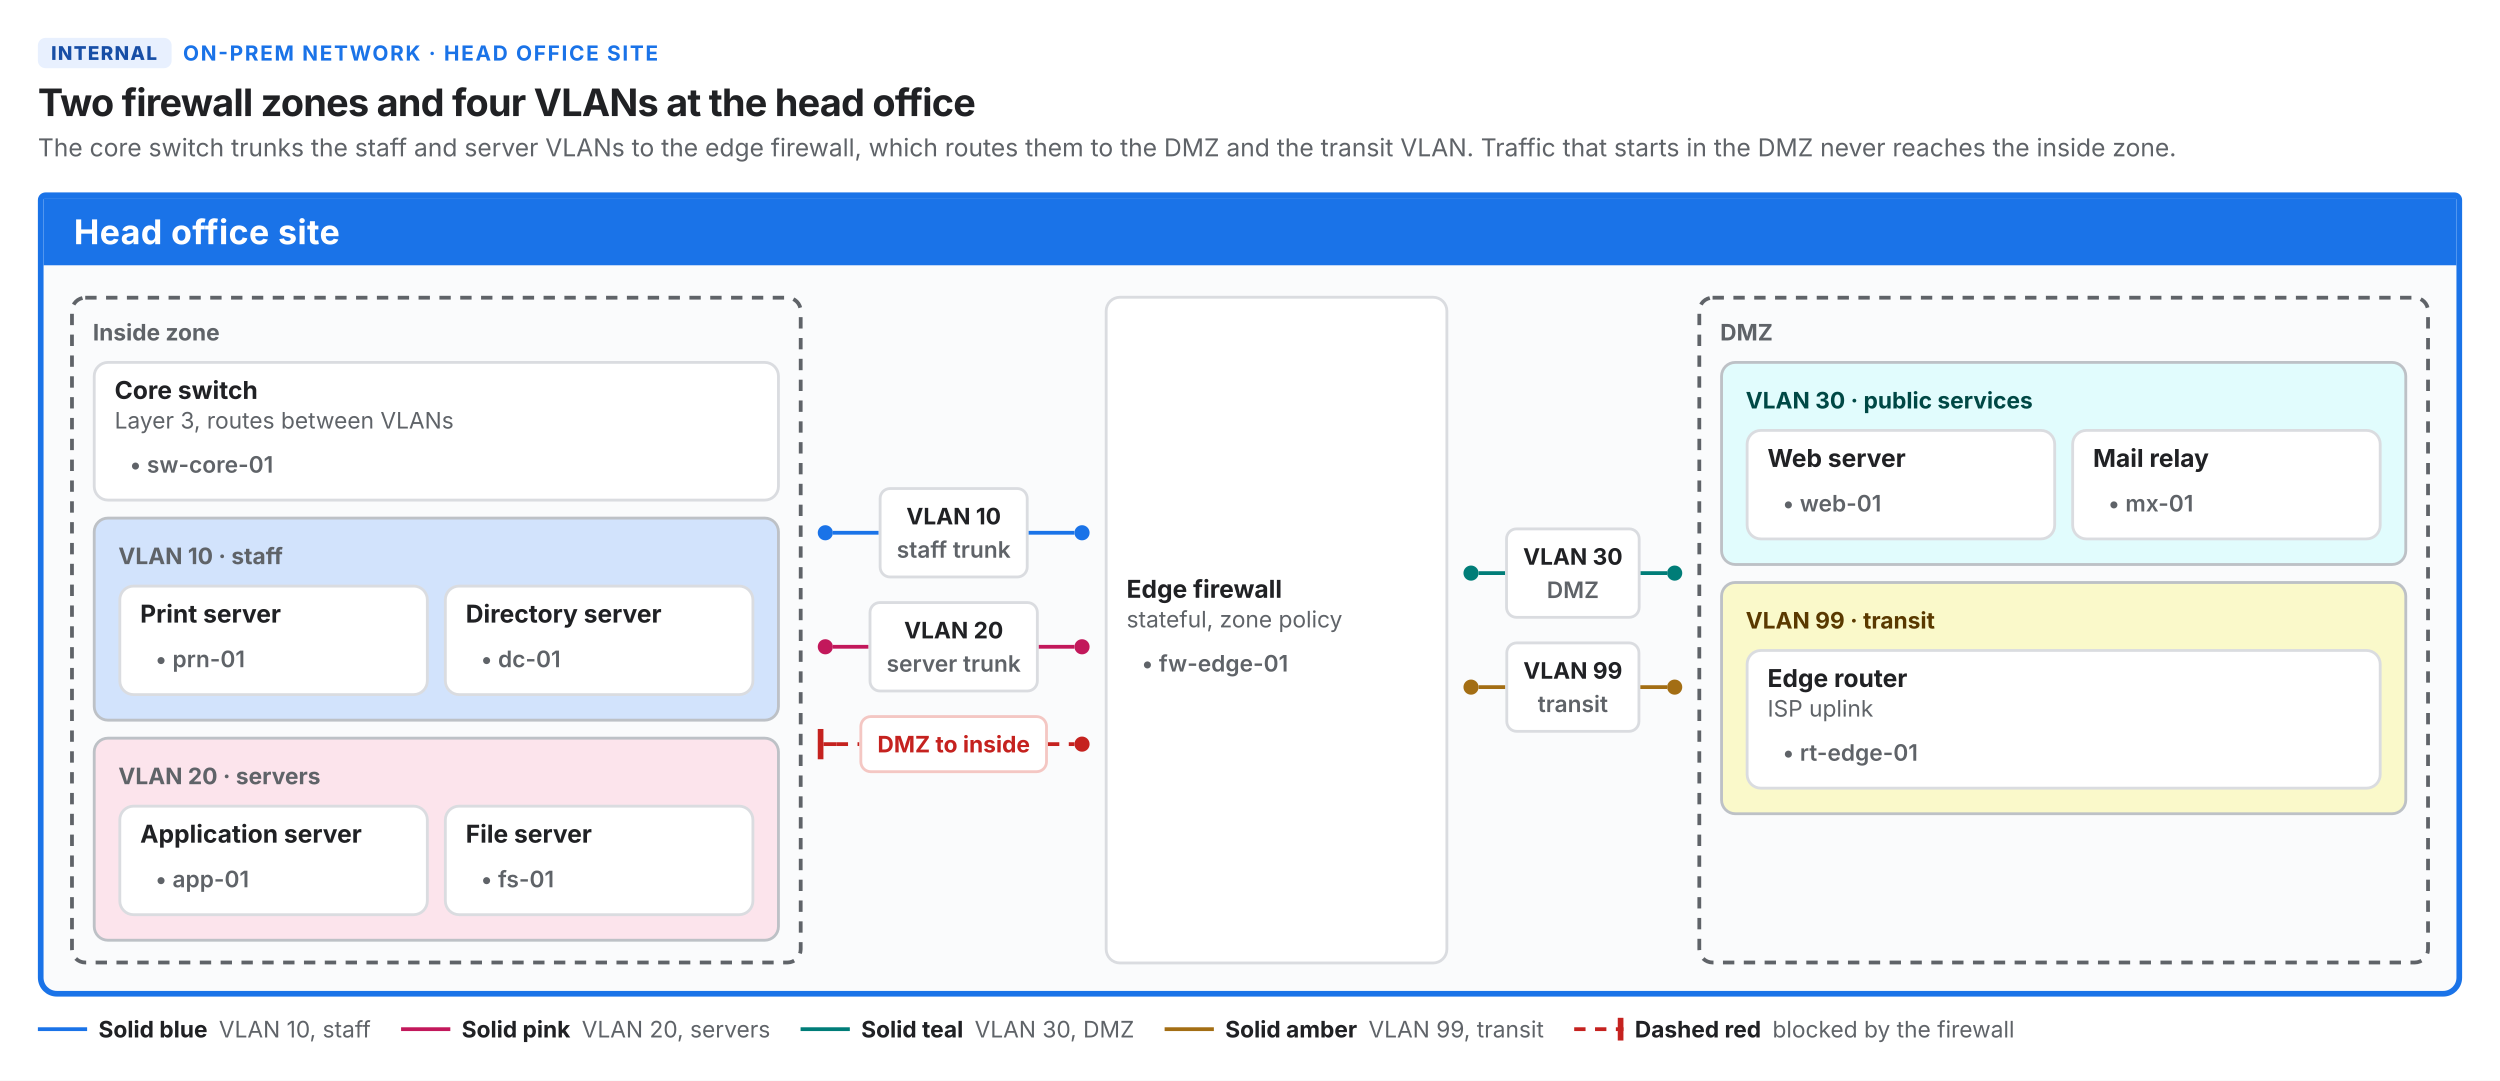
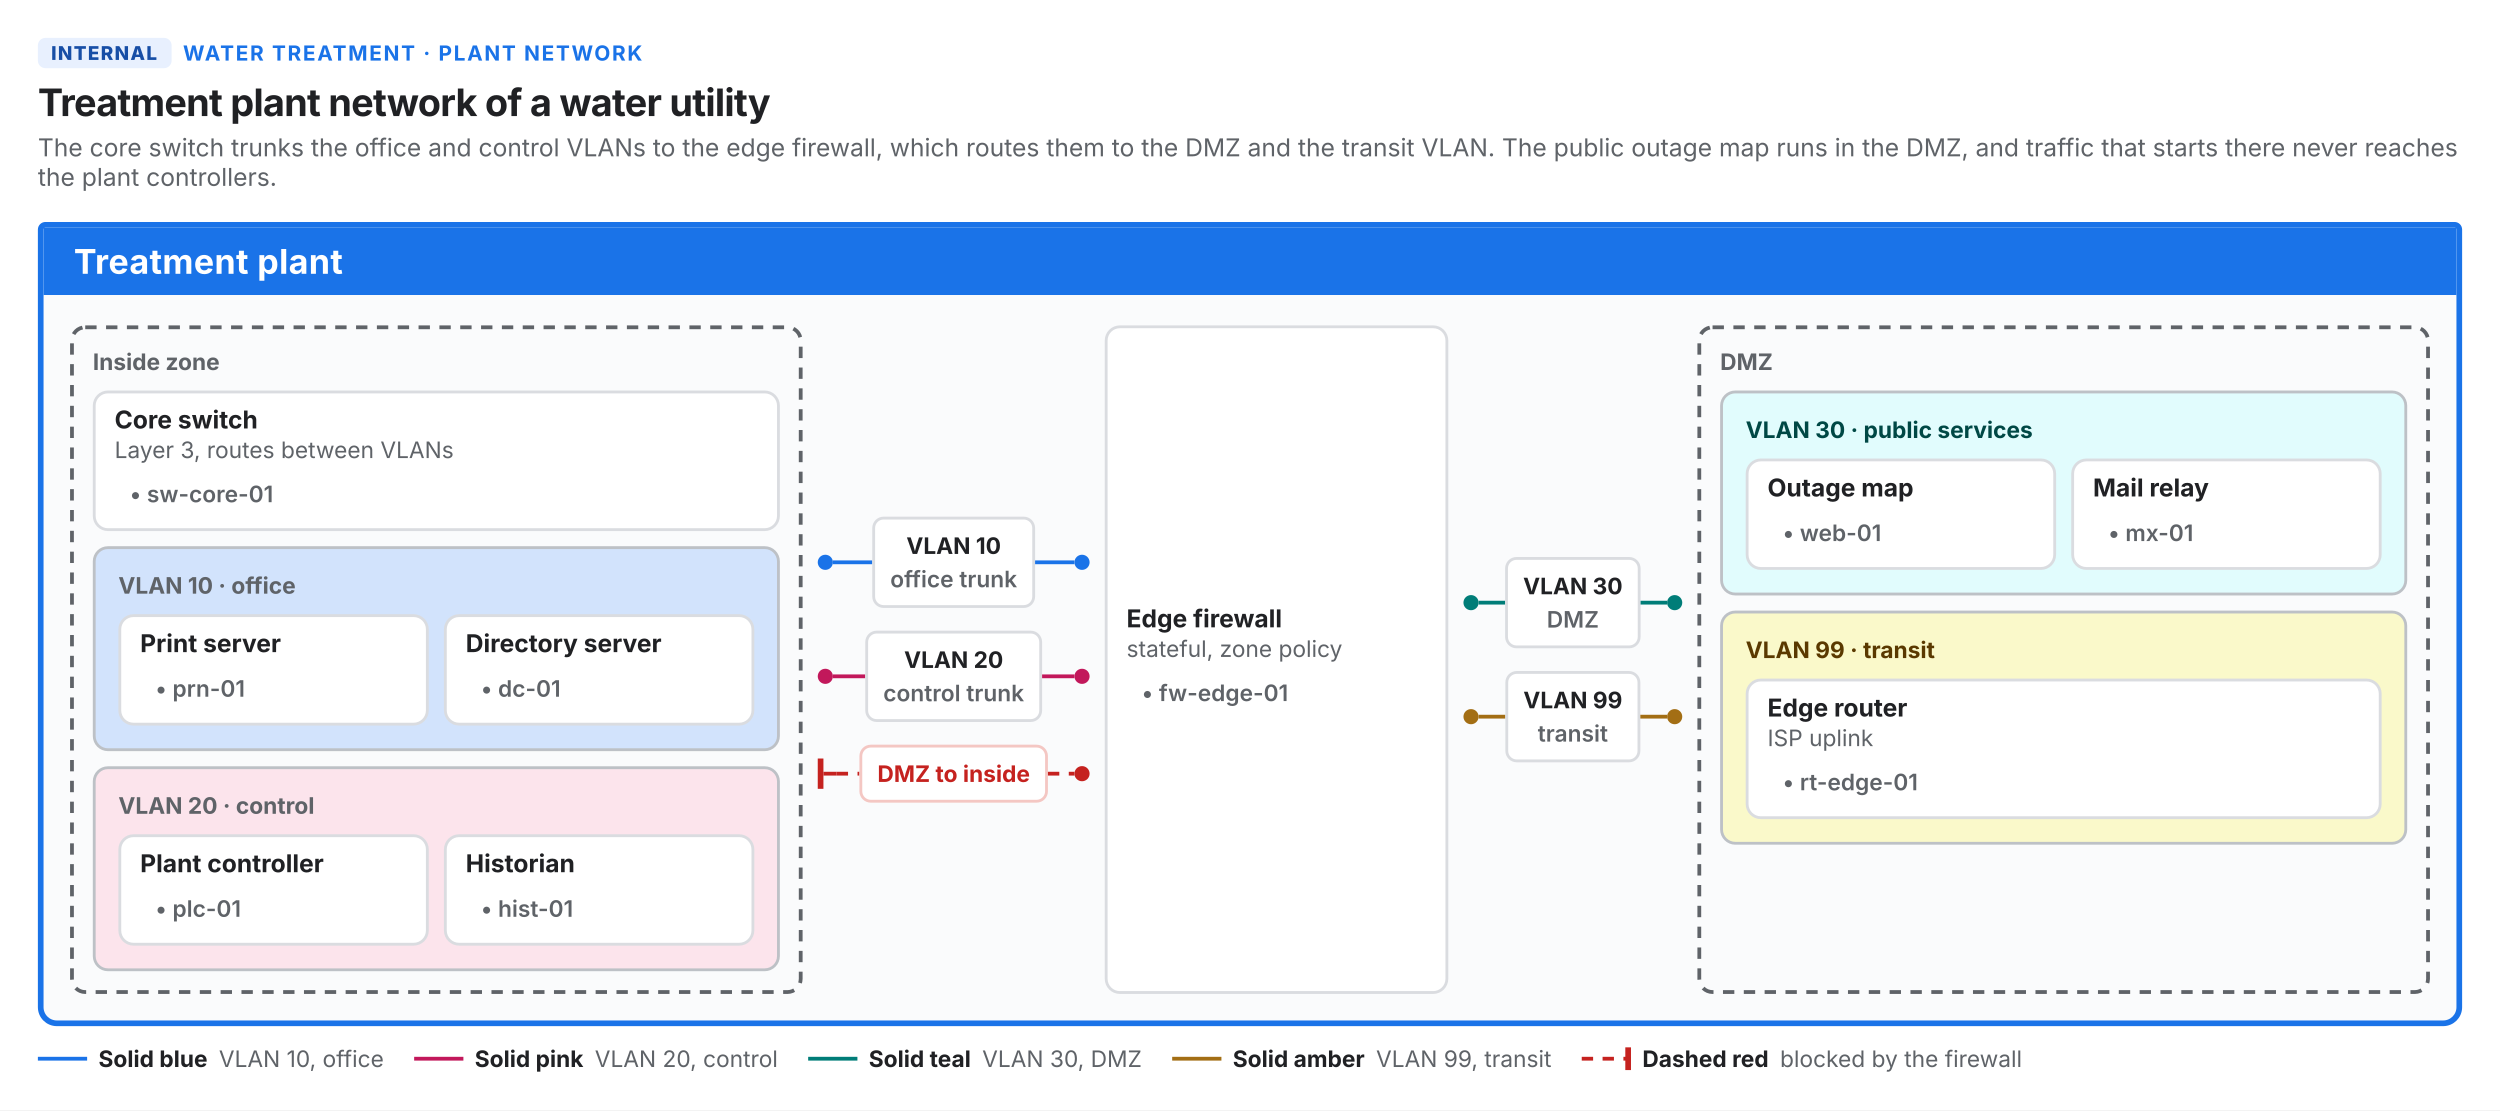
- <svg xmlns="http://www.w3.org/2000/svg" width="1320" height="570.6" viewBox="0 0 1320 570.6">
-   <rect x="0" y="0" width="1320" height="570.6" fill="#FFFFFF" />
+ <svg xmlns="http://www.w3.org/2000/svg" width="1320" height="586.2" viewBox="0 0 1320 586.2">
+   <rect x="0" y="0" width="1320" height="586.2" fill="#FFFFFF" />
  <g data-id="" data-tag="Page">
    <g data-id="/kicker" data-tag="Kicker">
      <rect x="20" y="20" width="70.61" height="16" rx="4" fill="#E8F0FE" />
      <text x="27" y="31.64" xml:space="preserve" font-family="Inter" font-size="10" font-weight="800" letter-spacing="0.7" fill="#174EA6">INTERNAL</text>
-       <text x="96.61" y="32" xml:space="preserve" font-family="Inter" font-size="11" font-weight="700" letter-spacing="0.88" fill="#1A73E8">ON-PREM NETWORK · HEAD OFFICE SITE</text>
+       <text x="96.61" y="32" xml:space="preserve" font-family="Inter" font-size="11" font-weight="700" letter-spacing="0.88" fill="#1A73E8">WATER TREATMENT · PLANT NETWORK</text>
    </g>
    <g data-id="/title" data-tag="Title">
-       <text x="20" y="61.28" xml:space="preserve" font-family="Inter" font-size="20" font-weight="700" letter-spacing="-0.4" fill="#202124">Two firewall zones and four VLANs at the head office</text>
+       <text x="20" y="61.28" xml:space="preserve" font-family="Inter" font-size="20" font-weight="700" letter-spacing="-0.4" fill="#202124">Treatment plant network of a water utility</text>
    </g>
    <g data-id="/lede" data-tag="Lede">
-       <text x="20" y="82.53" xml:space="preserve" font-family="Inter" font-size="13" font-weight="400" fill="#5F6368">The core switch trunks the staff and server VLANs to the edge firewall, which routes them to the DMZ and the transit VLAN. Traffic that starts in the DMZ never reaches the inside zone.</text>
+       <text x="20" y="82.53" xml:space="preserve" font-family="Inter" font-size="13" font-weight="400" fill="#5F6368">The core switch trunks the office and control VLANs to the edge firewall, which routes them to the DMZ and the transit VLAN. The public outage map runs in the DMZ, and traffic that starts there never reaches</text>
+       <text x="20" y="98.13" xml:space="preserve" font-family="Inter" font-size="13" font-weight="400" fill="#5F6368">the plant controllers.</text>
    </g>
    <g data-id="/body" data-tag="Body">
      <g id="_body_0" data-id="/body/0" data-tag="Zone" data-kind="system">
-         <path d="M 24 101.6 H 1296 A 4 4 0 0 1 1300 105.6 V 516.2 A 10 10 0 0 1 1290 526.2 H 30 A 10 10 0 0 1 20 516.2 V 105.6 A 4 4 0 0 1 24 101.6 Z" fill="#FFFFFF" />
-         <rect x="23" y="104.6" width="1274" height="35.6" fill="#1A73E8" />
-         <rect x="23" y="140.2" width="1274" height="383" fill="#FAFBFC" />
-         <path d="M 24 103.1 H 1296 A 2.5 2.5 0 0 1 1298.5 105.6 V 516.2 A 8.5 8.5 0 0 1 1290 524.7 H 30 A 8.5 8.5 0 0 1 21.5 516.2 V 105.6 A 2.5 2.5 0 0 1 24 103.1 Z" fill="none" stroke="#1A73E8" stroke-width="3" />
-         <text x="39" y="128.95" xml:space="preserve" font-family="Inter" font-size="18" font-weight="700" letter-spacing="0.18" fill="#FFFFFF">Head office site</text>
+         <path d="M 24 117.2 H 1296 A 4 4 0 0 1 1300 121.2 V 531.8 A 10 10 0 0 1 1290 541.8 H 30 A 10 10 0 0 1 20 531.8 V 121.2 A 4 4 0 0 1 24 117.2 Z" fill="#FFFFFF" />
+         <rect x="23" y="120.2" width="1274" height="35.6" fill="#1A73E8" />
+         <rect x="23" y="155.8" width="1274" height="383" fill="#FAFBFC" />
+         <path d="M 24 118.7 H 1296 A 2.5 2.5 0 0 1 1298.5 121.2 V 531.8 A 8.5 8.5 0 0 1 1290 540.3 H 30 A 8.5 8.5 0 0 1 21.5 531.8 V 121.2 A 2.5 2.5 0 0 1 24 118.7 Z" fill="none" stroke="#1A73E8" stroke-width="3" />
+         <text x="39" y="144.55" xml:space="preserve" font-family="Inter" font-size="18" font-weight="700" letter-spacing="0.18" fill="#FFFFFF">Treatment plant</text>
        <g data-id="/body/0/children/0" data-tag="Row">
          <g id="_body_0_children_0_children_0" data-id="/body/0/children/0/children/0" data-tag="Zone" data-kind="boundary">
-             <rect x="38" y="157.2" width="384.77" height="351" rx="7" fill="none" stroke="#5F6368" stroke-width="2" stroke-dasharray="6 5" />
-             <text x="49" y="179.77" xml:space="preserve" font-family="Inter" font-size="12" font-weight="700" fill="#5F6368">Inside zone</text>
+             <rect x="38" y="172.8" width="384.77" height="351" rx="7" fill="none" stroke="#5F6368" stroke-width="2" stroke-dasharray="6 5" />
+             <text x="49" y="195.37" xml:space="preserve" font-family="Inter" font-size="12" font-weight="700" fill="#5F6368">Inside zone</text>
            <g id="_body_0_children_0_children_0_children_0" data-id="/body/0/children/0/children/0/children/0" data-tag="Pcard">
-               <rect x="49.75" y="191.35" width="361.27" height="72.7" rx="7.25" fill="#FFFFFF" stroke="#DADCE0" stroke-width="1.5" />
-               <text x="60.5" y="210.63" xml:space="preserve" font-family="Inter" font-size="13" font-weight="700" fill="#202124">Core switch</text>
-               <text x="60.5" y="226.27" xml:space="preserve" font-family="Inter" font-size="12" font-weight="400" fill="#5F6368">Layer 3, routes between VLANs</text>
-               <text x="68.5" y="249.57" xml:space="preserve" font-family="Inter" font-size="12" font-weight="600" fill="#5F6368">• sw-core-01</text>
+               <rect x="49.75" y="206.95" width="361.27" height="72.7" rx="7.25" fill="#FFFFFF" stroke="#DADCE0" stroke-width="1.5" />
+               <text x="60.5" y="226.23" xml:space="preserve" font-family="Inter" font-size="13" font-weight="700" fill="#202124">Core switch</text>
+               <text x="60.5" y="241.87" xml:space="preserve" font-family="Inter" font-size="12" font-weight="400" fill="#5F6368">Layer 3, routes between VLANs</text>
+               <text x="68.5" y="265.17" xml:space="preserve" font-family="Inter" font-size="12" font-weight="600" fill="#5F6368">• sw-core-01</text>
            </g>
            <g id="_body_0_children_0_children_0_children_1" data-id="/body/0/children/0/children/0/children/1" data-tag="Zone" data-kind="group-a">
-               <rect x="49.75" y="273.55" width="361.27" height="106.7" rx="7.25" fill="#D2E3FC" stroke="#BDC1C6" stroke-width="1.5" />
-               <text x="62.5" y="297.87" xml:space="preserve" font-family="Inter" font-size="12" font-weight="700" fill="#5F6368">VLAN 10 · staff</text>
+               <rect x="49.75" y="289.15" width="361.27" height="106.7" rx="7.25" fill="#D2E3FC" stroke="#BDC1C6" stroke-width="1.5" />
+               <text x="62.5" y="313.47" xml:space="preserve" font-family="Inter" font-size="12" font-weight="700" fill="#5F6368">VLAN 10 · office</text>
              <g data-id="/body/0/children/0/children/0/children/1/children/0" data-tag="Row">
                <g id="_body_0_children_0_children_0_children_1_children_0_children_0" data-id="/body/0/children/0/children/0/children/1/children/0/children/0" data-tag="Pcard">
-                   <rect x="63.25" y="309.45" width="162.39" height="57.3" rx="7.25" fill="#FFFFFF" stroke="#DADCE0" stroke-width="1.5" />
-                   <text x="74" y="328.73" xml:space="preserve" font-family="Inter" font-size="13" font-weight="700" fill="#202124">Print server</text>
-                   <text x="82" y="352.27" xml:space="preserve" font-family="Inter" font-size="12" font-weight="600" fill="#5F6368">• prn-01</text>
+                   <rect x="63.25" y="325.05" width="162.39" height="57.3" rx="7.25" fill="#FFFFFF" stroke="#DADCE0" stroke-width="1.5" />
+                   <text x="74" y="344.33" xml:space="preserve" font-family="Inter" font-size="13" font-weight="700" fill="#202124">Print server</text>
+                   <text x="82" y="367.87" xml:space="preserve" font-family="Inter" font-size="12" font-weight="600" fill="#5F6368">• prn-01</text>
                </g>
                <g id="_body_0_children_0_children_0_children_1_children_0_children_1" data-id="/body/0/children/0/children/0/children/1/children/0/children/1" data-tag="Pcard">
-                   <rect x="235.14" y="309.45" width="162.39" height="57.3" rx="7.25" fill="#FFFFFF" stroke="#DADCE0" stroke-width="1.5" />
-                   <text x="245.89" y="328.73" xml:space="preserve" font-family="Inter" font-size="13" font-weight="700" fill="#202124">Directory server</text>
-                   <text x="253.89" y="352.27" xml:space="preserve" font-family="Inter" font-size="12" font-weight="600" fill="#5F6368">• dc-01</text>
+                   <rect x="235.14" y="325.05" width="162.39" height="57.3" rx="7.25" fill="#FFFFFF" stroke="#DADCE0" stroke-width="1.5" />
+                   <text x="245.89" y="344.33" xml:space="preserve" font-family="Inter" font-size="13" font-weight="700" fill="#202124">Directory server</text>
+                   <text x="253.89" y="367.87" xml:space="preserve" font-family="Inter" font-size="12" font-weight="600" fill="#5F6368">• dc-01</text>
                </g>
              </g>
            </g>
            <g id="_body_0_children_0_children_0_children_2" data-id="/body/0/children/0/children/0/children/2" data-tag="Zone" data-kind="group-b">
-               <rect x="49.75" y="389.75" width="361.27" height="106.7" rx="7.25" fill="#FCE4EC" stroke="#BDC1C6" stroke-width="1.5" />
-               <text x="62.5" y="414.07" xml:space="preserve" font-family="Inter" font-size="12" font-weight="700" fill="#5F6368">VLAN 20 · servers</text>
+               <rect x="49.75" y="405.35" width="361.27" height="106.7" rx="7.25" fill="#FCE4EC" stroke="#BDC1C6" stroke-width="1.5" />
+               <text x="62.5" y="429.67" xml:space="preserve" font-family="Inter" font-size="12" font-weight="700" fill="#5F6368">VLAN 20 · control</text>
              <g data-id="/body/0/children/0/children/0/children/2/children/0" data-tag="Row">
                <g id="_body_0_children_0_children_0_children_2_children_0_children_0" data-id="/body/0/children/0/children/0/children/2/children/0/children/0" data-tag="Pcard">
-                   <rect x="63.25" y="425.65" width="162.39" height="57.3" rx="7.25" fill="#FFFFFF" stroke="#DADCE0" stroke-width="1.5" />
-                   <text x="74" y="444.93" xml:space="preserve" font-family="Inter" font-size="13" font-weight="700" fill="#202124">Application server</text>
-                   <text x="82" y="468.47" xml:space="preserve" font-family="Inter" font-size="12" font-weight="600" fill="#5F6368">• app-01</text>
+                   <rect x="63.25" y="441.25" width="162.39" height="57.3" rx="7.25" fill="#FFFFFF" stroke="#DADCE0" stroke-width="1.5" />
+                   <text x="74" y="460.53" xml:space="preserve" font-family="Inter" font-size="13" font-weight="700" fill="#202124">Plant controller</text>
+                   <text x="82" y="484.07" xml:space="preserve" font-family="Inter" font-size="12" font-weight="600" fill="#5F6368">• plc-01</text>
                </g>
                <g id="_body_0_children_0_children_0_children_2_children_0_children_1" data-id="/body/0/children/0/children/0/children/2/children/0/children/1" data-tag="Pcard">
-                   <rect x="235.14" y="425.65" width="162.39" height="57.3" rx="7.25" fill="#FFFFFF" stroke="#DADCE0" stroke-width="1.5" />
-                   <text x="245.89" y="444.93" xml:space="preserve" font-family="Inter" font-size="13" font-weight="700" fill="#202124">File server</text>
-                   <text x="253.89" y="468.47" xml:space="preserve" font-family="Inter" font-size="12" font-weight="600" fill="#5F6368">• fs-01</text>
+                   <rect x="235.14" y="441.25" width="162.39" height="57.3" rx="7.25" fill="#FFFFFF" stroke="#DADCE0" stroke-width="1.5" />
+                   <text x="245.89" y="460.53" xml:space="preserve" font-family="Inter" font-size="13" font-weight="700" fill="#202124">Historian</text>
+                   <text x="253.89" y="484.07" xml:space="preserve" font-family="Inter" font-size="12" font-weight="600" fill="#5F6368">• hist-01</text>
                </g>
              </g>
            </g>
          </g>
          <g data-id="/body/0/children/0/children/1" data-tag="Col">
            <g id="_body_0_children_0_children_1_children_0" data-id="/body/0/children/0/children/1/children/0" data-tag="Pipe" data-kind="blue" data-from="/body/0/children/0/children/0" data-to="/body/0/children/0/children/2/children/0">
-               <circle cx="435.77" cy="281.3" r="4" fill="#1A73E8" />
-               <line x1="439.77" y1="281.3" x2="463.96" y2="281.3" stroke="#1A73E8" stroke-width="2" />
-               <rect x="464.71" y="257.95" width="77.66" height="46.7" rx="5.25" fill="#FFFFFF" stroke="#DADCE0" stroke-width="1.5" />
-               <line x1="543.12" y1="281.3" x2="567.31" y2="281.3" stroke="#1A73E8" stroke-width="2" />
-               <circle cx="571.31" cy="281.3" r="4" fill="#1A73E8" />
-               <text x="478.56" y="276.87" xml:space="preserve" font-family="Inter" font-size="12" font-weight="700" fill="#202124">VLAN 10</text>
-               <text x="473.46" y="294.47" xml:space="preserve" font-family="Inter" font-size="12" font-weight="600" fill="#5F6368">staff trunk</text>
+               <circle cx="435.77" cy="296.9" r="4" fill="#1A73E8" />
+               <line x1="439.77" y1="296.9" x2="460.55" y2="296.9" stroke="#1A73E8" stroke-width="2" />
+               <rect x="461.3" y="273.55" width="84.48" height="46.7" rx="5.25" fill="#FFFFFF" stroke="#DADCE0" stroke-width="1.5" />
+               <line x1="546.53" y1="296.9" x2="567.31" y2="296.9" stroke="#1A73E8" stroke-width="2" />
+               <circle cx="571.31" cy="296.9" r="4" fill="#1A73E8" />
+               <text x="478.56" y="292.47" xml:space="preserve" font-family="Inter" font-size="12" font-weight="700" fill="#202124">VLAN 10</text>
+               <text x="470.05" y="310.07" xml:space="preserve" font-family="Inter" font-size="12" font-weight="600" fill="#5F6368">office trunk</text>
            </g>
            <g id="_body_0_children_0_children_1_children_1" data-id="/body/0/children/0/children/1/children/1" data-tag="Pipe" data-kind="pink" data-from="/body/0/children/0/children/0" data-to="/body/0/children/0/children/2/children/0">
-               <circle cx="435.77" cy="341.5" r="4" fill="#C2185B" />
-               <line x1="439.77" y1="341.5" x2="458.61" y2="341.5" stroke="#C2185B" stroke-width="2" />
-               <rect x="459.36" y="318.15" width="88.36" height="46.7" rx="5.25" fill="#FFFFFF" stroke="#DADCE0" stroke-width="1.5" />
-               <line x1="548.47" y1="341.5" x2="567.31" y2="341.5" stroke="#C2185B" stroke-width="2" />
-               <circle cx="571.31" cy="341.5" r="4" fill="#C2185B" />
-               <text x="477.37" y="337.07" xml:space="preserve" font-family="Inter" font-size="12" font-weight="700" fill="#202124">VLAN 20</text>
-               <text x="468.11" y="354.67" xml:space="preserve" font-family="Inter" font-size="12" font-weight="600" fill="#5F6368">server trunk</text>
+               <circle cx="435.77" cy="357.1" r="4" fill="#C2185B" />
+               <line x1="439.77" y1="357.1" x2="456.86" y2="357.1" stroke="#C2185B" stroke-width="2" />
+               <rect x="457.61" y="333.75" width="91.87" height="46.7" rx="5.25" fill="#FFFFFF" stroke="#DADCE0" stroke-width="1.5" />
+               <line x1="550.23" y1="357.1" x2="567.31" y2="357.1" stroke="#C2185B" stroke-width="2" />
+               <circle cx="571.31" cy="357.1" r="4" fill="#C2185B" />
+               <text x="477.37" y="352.67" xml:space="preserve" font-family="Inter" font-size="12" font-weight="700" fill="#202124">VLAN 20</text>
+               <text x="466.36" y="370.27" xml:space="preserve" font-family="Inter" font-size="12" font-weight="600" fill="#5F6368">control trunk</text>
            </g>
            <g id="_body_0_children_0_children_1_children_2" data-id="/body/0/children/0/children/1/children/2" data-tag="Pipe" data-kind="deny" data-from="/body/0/children/0/children/0" data-to="/body/0/children/0/children/2/children/0">
-               <line x1="441.77" y1="392.9" x2="434.77" y2="392.9" stroke="#C5221F" stroke-width="2" />
-               <rect x="431.77" y="384.9" width="3" height="16" fill="#C5221F" />
-               <line x1="441.77" y1="392.9" x2="453.77" y2="392.9" stroke="#C5221F" stroke-width="2" stroke-dasharray="6 5" />
-               <rect x="454.52" y="378.35" width="98.04" height="29.1" rx="5.25" fill="#FFFFFF" stroke="#F4C7C3" stroke-width="1.5" />
-               <line x1="553.31" y1="392.9" x2="567.31" y2="392.9" stroke="#C5221F" stroke-width="2" stroke-dasharray="6 5" />
-               <circle cx="571.31" cy="392.9" r="4" fill="#C5221F" />
-               <text x="463.27" y="397.27" xml:space="preserve" font-family="Inter" font-size="12" font-weight="700" fill="#C5221F">DMZ to inside</text>
+               <line x1="441.77" y1="408.5" x2="434.77" y2="408.5" stroke="#C5221F" stroke-width="2" />
+               <rect x="431.77" y="400.5" width="3" height="16" fill="#C5221F" />
+               <line x1="441.77" y1="408.5" x2="453.77" y2="408.5" stroke="#C5221F" stroke-width="2" stroke-dasharray="6 5" />
+               <rect x="454.52" y="393.95" width="98.04" height="29.1" rx="5.25" fill="#FFFFFF" stroke="#F4C7C3" stroke-width="1.5" />
+               <line x1="553.31" y1="408.5" x2="567.31" y2="408.5" stroke="#C5221F" stroke-width="2" stroke-dasharray="6 5" />
+               <circle cx="571.31" cy="408.5" r="4" fill="#C5221F" />
+               <text x="463.27" y="412.87" xml:space="preserve" font-family="Inter" font-size="12" font-weight="700" fill="#C5221F">DMZ to inside</text>
            </g>
          </g>
          <g data-id="/body/0/children/0/children/2" data-tag="Col">
            <g id="_body_0_children_0_children_2_children_0" data-id="/body/0/children/0/children/2/children/0" data-tag="Pcard">
-               <rect x="584.06" y="156.95" width="179.89" height="351.5" rx="7.25" fill="#FFFFFF" stroke="#DADCE0" stroke-width="1.5" />
-               <text x="594.81" y="315.63" xml:space="preserve" font-family="Inter" font-size="13" font-weight="700" fill="#202124">Edge firewall</text>
-               <text x="594.81" y="331.27" xml:space="preserve" font-family="Inter" font-size="12" font-weight="400" fill="#5F6368">stateful, zone policy</text>
-               <text x="602.81" y="354.57" xml:space="preserve" font-family="Inter" font-size="12" font-weight="600" fill="#5F6368">• fw-edge-01</text>
+               <rect x="584.06" y="172.55" width="179.89" height="351.5" rx="7.25" fill="#FFFFFF" stroke="#DADCE0" stroke-width="1.5" />
+               <text x="594.81" y="331.23" xml:space="preserve" font-family="Inter" font-size="13" font-weight="700" fill="#202124">Edge firewall</text>
+               <text x="594.81" y="346.87" xml:space="preserve" font-family="Inter" font-size="12" font-weight="400" fill="#5F6368">stateful, zone policy</text>
+               <text x="602.81" y="370.17" xml:space="preserve" font-family="Inter" font-size="12" font-weight="600" fill="#5F6368">• fw-edge-01</text>
            </g>
          </g>
          <g data-id="/body/0/children/0/children/3" data-tag="Col">
            <g id="_body_0_children_0_children_3_children_0" data-id="/body/0/children/0/children/3/children/0" data-tag="Pipe" data-kind="solid-3" data-from="/body/0/children/0/children/2/children/0" data-to="/body/0/children/0/children/4">
-               <circle cx="776.7" cy="302.6" r="4" fill="#007D78" />
-               <line x1="780.7" y1="302.6" x2="794.7" y2="302.6" stroke="#007D78" stroke-width="2" />
-               <rect x="795.45" y="279.25" width="70.03" height="46.7" rx="5.25" fill="#FFFFFF" stroke="#DADCE0" stroke-width="1.5" />
-               <line x1="866.23" y1="302.6" x2="880.23" y2="302.6" stroke="#007D78" stroke-width="2" />
-               <circle cx="884.23" cy="302.6" r="4" fill="#007D78" />
-               <text x="804.2" y="298.17" xml:space="preserve" font-family="Inter" font-size="12" font-weight="700" fill="#202124">VLAN 30</text>
-               <text x="816.68" y="315.77" xml:space="preserve" font-family="Inter" font-size="12" font-weight="600" fill="#5F6368">DMZ</text>
+               <circle cx="776.7" cy="318.2" r="4" fill="#007D78" />
+               <line x1="780.7" y1="318.2" x2="794.7" y2="318.2" stroke="#007D78" stroke-width="2" />
+               <rect x="795.45" y="294.85" width="70.03" height="46.7" rx="5.25" fill="#FFFFFF" stroke="#DADCE0" stroke-width="1.5" />
+               <line x1="866.23" y1="318.2" x2="880.23" y2="318.2" stroke="#007D78" stroke-width="2" />
+               <circle cx="884.23" cy="318.2" r="4" fill="#007D78" />
+               <text x="804.2" y="313.77" xml:space="preserve" font-family="Inter" font-size="12" font-weight="700" fill="#202124">VLAN 30</text>
+               <text x="816.68" y="331.37" xml:space="preserve" font-family="Inter" font-size="12" font-weight="600" fill="#5F6368">DMZ</text>
            </g>
            <g id="_body_0_children_0_children_3_children_1" data-id="/body/0/children/0/children/3/children/1" data-tag="Pipe" data-kind="solid-4" data-from="/body/0/children/0/children/2/children/0" data-to="/body/0/children/0/children/4">
-               <circle cx="776.7" cy="362.8" r="4" fill="#A36E14" />
-               <line x1="780.7" y1="362.8" x2="794.83" y2="362.8" stroke="#A36E14" stroke-width="2" />
-               <rect x="795.58" y="339.45" width="69.78" height="46.7" rx="5.25" fill="#FFFFFF" stroke="#DADCE0" stroke-width="1.5" />
-               <line x1="866.1" y1="362.8" x2="880.23" y2="362.8" stroke="#A36E14" stroke-width="2" />
-               <circle cx="884.23" cy="362.8" r="4" fill="#A36E14" />
-               <text x="804.33" y="358.37" xml:space="preserve" font-family="Inter" font-size="12" font-weight="700" fill="#202124">VLAN 99</text>
-               <text x="811.92" y="375.97" xml:space="preserve" font-family="Inter" font-size="12" font-weight="600" fill="#5F6368">transit</text>
+               <circle cx="776.7" cy="378.4" r="4" fill="#A36E14" />
+               <line x1="780.7" y1="378.4" x2="794.83" y2="378.4" stroke="#A36E14" stroke-width="2" />
+               <rect x="795.58" y="355.05" width="69.78" height="46.7" rx="5.25" fill="#FFFFFF" stroke="#DADCE0" stroke-width="1.5" />
+               <line x1="866.1" y1="378.4" x2="880.23" y2="378.4" stroke="#A36E14" stroke-width="2" />
+               <circle cx="884.23" cy="378.4" r="4" fill="#A36E14" />
+               <text x="804.33" y="373.97" xml:space="preserve" font-family="Inter" font-size="12" font-weight="700" fill="#202124">VLAN 99</text>
+               <text x="811.92" y="391.57" xml:space="preserve" font-family="Inter" font-size="12" font-weight="600" fill="#5F6368">transit</text>
            </g>
          </g>
          <g id="_body_0_children_0_children_4" data-id="/body/0/children/0/children/4" data-tag="Zone" data-kind="boundary">
-             <rect x="897.23" y="157.2" width="384.77" height="351" rx="7" fill="none" stroke="#5F6368" stroke-width="2" stroke-dasharray="6 5" />
-             <text x="908.23" y="179.77" xml:space="preserve" font-family="Inter" font-size="12" font-weight="700" fill="#5F6368">DMZ</text>
+             <rect x="897.23" y="172.8" width="384.77" height="351" rx="7" fill="none" stroke="#5F6368" stroke-width="2" stroke-dasharray="6 5" />
+             <text x="908.23" y="195.37" xml:space="preserve" font-family="Inter" font-size="12" font-weight="700" fill="#5F6368">DMZ</text>
            <g id="_body_0_children_0_children_4_children_0" data-id="/body/0/children/0/children/4/children/0" data-tag="Zone" data-kind="group-c">
-               <rect x="908.98" y="191.35" width="361.27" height="106.7" rx="7.25" fill="#E1FCFD" stroke="#BDC1C6" stroke-width="1.5" />
-               <text x="921.73" y="215.67" xml:space="preserve" font-family="Inter" font-size="12" font-weight="700" fill="#004845">VLAN 30 · public services</text>
+               <rect x="908.98" y="206.95" width="361.27" height="106.7" rx="7.25" fill="#E1FCFD" stroke="#BDC1C6" stroke-width="1.5" />
+               <text x="921.73" y="231.27" xml:space="preserve" font-family="Inter" font-size="12" font-weight="700" fill="#004845">VLAN 30 · public services</text>
              <g data-id="/body/0/children/0/children/4/children/0/children/0" data-tag="Row">
                <g id="_body_0_children_0_children_4_children_0_children_0_children_0" data-id="/body/0/children/0/children/4/children/0/children/0/children/0" data-tag="Pcard">
-                   <rect x="922.48" y="227.25" width="162.39" height="57.3" rx="7.25" fill="#FFFFFF" stroke="#DADCE0" stroke-width="1.5" />
-                   <text x="933.23" y="246.53" xml:space="preserve" font-family="Inter" font-size="13" font-weight="700" fill="#202124">Web server</text>
-                   <text x="941.23" y="270.07" xml:space="preserve" font-family="Inter" font-size="12" font-weight="600" fill="#5F6368">• web-01</text>
+                   <rect x="922.48" y="242.85" width="162.39" height="57.3" rx="7.25" fill="#FFFFFF" stroke="#DADCE0" stroke-width="1.5" />
+                   <text x="933.23" y="262.13" xml:space="preserve" font-family="Inter" font-size="13" font-weight="700" fill="#202124">Outage map</text>
+                   <text x="941.23" y="285.67" xml:space="preserve" font-family="Inter" font-size="12" font-weight="600" fill="#5F6368">• web-01</text>
                </g>
                <g id="_body_0_children_0_children_4_children_0_children_0_children_1" data-id="/body/0/children/0/children/4/children/0/children/0/children/1" data-tag="Pcard">
-                   <rect x="1094.36" y="227.25" width="162.39" height="57.3" rx="7.25" fill="#FFFFFF" stroke="#DADCE0" stroke-width="1.5" />
-                   <text x="1105.11" y="246.53" xml:space="preserve" font-family="Inter" font-size="13" font-weight="700" fill="#202124">Mail relay</text>
-                   <text x="1113.11" y="270.07" xml:space="preserve" font-family="Inter" font-size="12" font-weight="600" fill="#5F6368">• mx-01</text>
+                   <rect x="1094.36" y="242.85" width="162.39" height="57.3" rx="7.25" fill="#FFFFFF" stroke="#DADCE0" stroke-width="1.5" />
+                   <text x="1105.11" y="262.13" xml:space="preserve" font-family="Inter" font-size="13" font-weight="700" fill="#202124">Mail relay</text>
+                   <text x="1113.11" y="285.67" xml:space="preserve" font-family="Inter" font-size="12" font-weight="600" fill="#5F6368">• mx-01</text>
                </g>
              </g>
            </g>
            <g id="_body_0_children_0_children_4_children_1" data-id="/body/0/children/0/children/4/children/1" data-tag="Zone" data-kind="group-d">
-               <rect x="908.98" y="307.55" width="361.27" height="122.1" rx="7.25" fill="#FAF9CA" stroke="#BDC1C6" stroke-width="1.5" />
-               <text x="921.73" y="331.87" xml:space="preserve" font-family="Inter" font-size="12" font-weight="700" fill="#5A3900">VLAN 99 · transit</text>
+               <rect x="908.98" y="323.15" width="361.27" height="122.1" rx="7.25" fill="#FAF9CA" stroke="#BDC1C6" stroke-width="1.5" />
+               <text x="921.73" y="347.47" xml:space="preserve" font-family="Inter" font-size="12" font-weight="700" fill="#5A3900">VLAN 99 · transit</text>
              <g id="_body_0_children_0_children_4_children_1_children_0" data-id="/body/0/children/0/children/4/children/1/children/0" data-tag="Pcard">
-                 <rect x="922.48" y="343.45" width="334.27" height="72.7" rx="7.25" fill="#FFFFFF" stroke="#DADCE0" stroke-width="1.5" />
-                 <text x="933.23" y="362.73" xml:space="preserve" font-family="Inter" font-size="13" font-weight="700" fill="#202124">Edge router</text>
-                 <text x="933.23" y="378.37" xml:space="preserve" font-family="Inter" font-size="12" font-weight="400" fill="#5F6368">ISP uplink</text>
-                 <text x="941.23" y="401.67" xml:space="preserve" font-family="Inter" font-size="12" font-weight="600" fill="#5F6368">• rt-edge-01</text>
+                 <rect x="922.48" y="359.05" width="334.27" height="72.7" rx="7.25" fill="#FFFFFF" stroke="#DADCE0" stroke-width="1.5" />
+                 <text x="933.23" y="378.33" xml:space="preserve" font-family="Inter" font-size="13" font-weight="700" fill="#202124">Edge router</text>
+                 <text x="933.23" y="393.97" xml:space="preserve" font-family="Inter" font-size="12" font-weight="400" fill="#5F6368">ISP uplink</text>
+                 <text x="941.23" y="417.27" xml:space="preserve" font-family="Inter" font-size="12" font-weight="600" fill="#5F6368">• rt-edge-01</text>
              </g>
            </g>
          </g>
        </g>
      </g>
    </g>
    <g data-id="/legend" data-tag="Legend">
      <g id="_legend_0" data-id="/legend/0" data-tag="LegendEntry" data-kind="blue">
-         <line x1="20" y1="543.4" x2="46" y2="543.4" stroke="#1A73E8" stroke-width="2" />
-         <text x="52" y="547.77" xml:space="preserve" font-family="Inter" font-size="12" font-weight="700" fill="#202124">Solid blue</text>
-         <text x="115.56" y="547.77" xml:space="preserve" font-family="Inter" font-size="12" font-weight="400" fill="#5F6368">VLAN 10, staff</text>
+         <line x1="20" y1="559" x2="46" y2="559" stroke="#1A73E8" stroke-width="2" />
+         <text x="52" y="563.37" xml:space="preserve" font-family="Inter" font-size="12" font-weight="700" fill="#202124">Solid blue</text>
+         <text x="115.56" y="563.37" xml:space="preserve" font-family="Inter" font-size="12" font-weight="400" fill="#5F6368">VLAN 10, office</text>
      </g>
      <g id="_legend_1" data-id="/legend/1" data-tag="LegendEntry" data-kind="pink">
-         <line x1="211.77" y1="543.4" x2="237.77" y2="543.4" stroke="#C2185B" stroke-width="2" />
-         <text x="243.77" y="547.77" xml:space="preserve" font-family="Inter" font-size="12" font-weight="700" fill="#202124">Solid pink</text>
-         <text x="307.15" y="547.77" xml:space="preserve" font-family="Inter" font-size="12" font-weight="400" fill="#5F6368">VLAN 20, servers</text>
+         <line x1="218.67" y1="559" x2="244.67" y2="559" stroke="#C2185B" stroke-width="2" />
+         <text x="250.67" y="563.37" xml:space="preserve" font-family="Inter" font-size="12" font-weight="700" fill="#202124">Solid pink</text>
+         <text x="314.04" y="563.37" xml:space="preserve" font-family="Inter" font-size="12" font-weight="400" fill="#5F6368">VLAN 20, control</text>
      </g>
      <g id="_legend_2" data-id="/legend/2" data-tag="LegendEntry" data-kind="solid-3">
-         <line x1="422.71" y1="543.4" x2="448.71" y2="543.4" stroke="#007D78" stroke-width="2" />
-         <text x="454.71" y="547.77" xml:space="preserve" font-family="Inter" font-size="12" font-weight="700" fill="#202124">Solid teal</text>
-         <text x="514.6" y="547.77" xml:space="preserve" font-family="Inter" font-size="12" font-weight="400" fill="#5F6368">VLAN 30, DMZ</text>
+         <line x1="426.71" y1="559" x2="452.71" y2="559" stroke="#007D78" stroke-width="2" />
+         <text x="458.71" y="563.37" xml:space="preserve" font-family="Inter" font-size="12" font-weight="700" fill="#202124">Solid teal</text>
+         <text x="518.59" y="563.37" xml:space="preserve" font-family="Inter" font-size="12" font-weight="400" fill="#5F6368">VLAN 30, DMZ</text>
      </g>
      <g id="_legend_3" data-id="/legend/3" data-tag="LegendEntry" data-kind="solid-4">
-         <line x1="614.92" y1="543.4" x2="640.92" y2="543.4" stroke="#A36E14" stroke-width="2" />
-         <text x="646.92" y="547.77" xml:space="preserve" font-family="Inter" font-size="12" font-weight="700" fill="#202124">Solid amber</text>
-         <text x="722.56" y="547.77" xml:space="preserve" font-family="Inter" font-size="12" font-weight="400" fill="#5F6368">VLAN 99, transit</text>
+         <line x1="618.91" y1="559" x2="644.91" y2="559" stroke="#A36E14" stroke-width="2" />
+         <text x="650.91" y="563.37" xml:space="preserve" font-family="Inter" font-size="12" font-weight="700" fill="#202124">Solid amber</text>
+         <text x="726.55" y="563.37" xml:space="preserve" font-family="Inter" font-size="12" font-weight="400" fill="#5F6368">VLAN 99, transit</text>
      </g>
      <g id="_legend_4" data-id="/legend/4" data-tag="LegendEntry" data-kind="deny">
-         <line x1="831.17" y1="543.4" x2="857.17" y2="543.4" stroke="#C5221F" stroke-width="2" stroke-dasharray="6 5" />
-         <rect x="854.17" y="537.4" width="3" height="12" fill="#C5221F" />
-         <text x="863.17" y="547.77" xml:space="preserve" font-family="Inter" font-size="12" font-weight="700" fill="#202124">Dashed red</text>
-         <text x="935.86" y="547.77" xml:space="preserve" font-family="Inter" font-size="12" font-weight="400" fill="#5F6368">blocked by the firewall</text>
+         <line x1="835.16" y1="559" x2="861.16" y2="559" stroke="#C5221F" stroke-width="2" stroke-dasharray="6 5" />
+         <rect x="858.16" y="553" width="3" height="12" fill="#C5221F" />
+         <text x="867.16" y="563.37" xml:space="preserve" font-family="Inter" font-size="12" font-weight="700" fill="#202124">Dashed red</text>
+         <text x="939.85" y="563.37" xml:space="preserve" font-family="Inter" font-size="12" font-weight="400" fill="#5F6368">blocked by the firewall</text>
      </g>
    </g>
  </g>
</svg>
